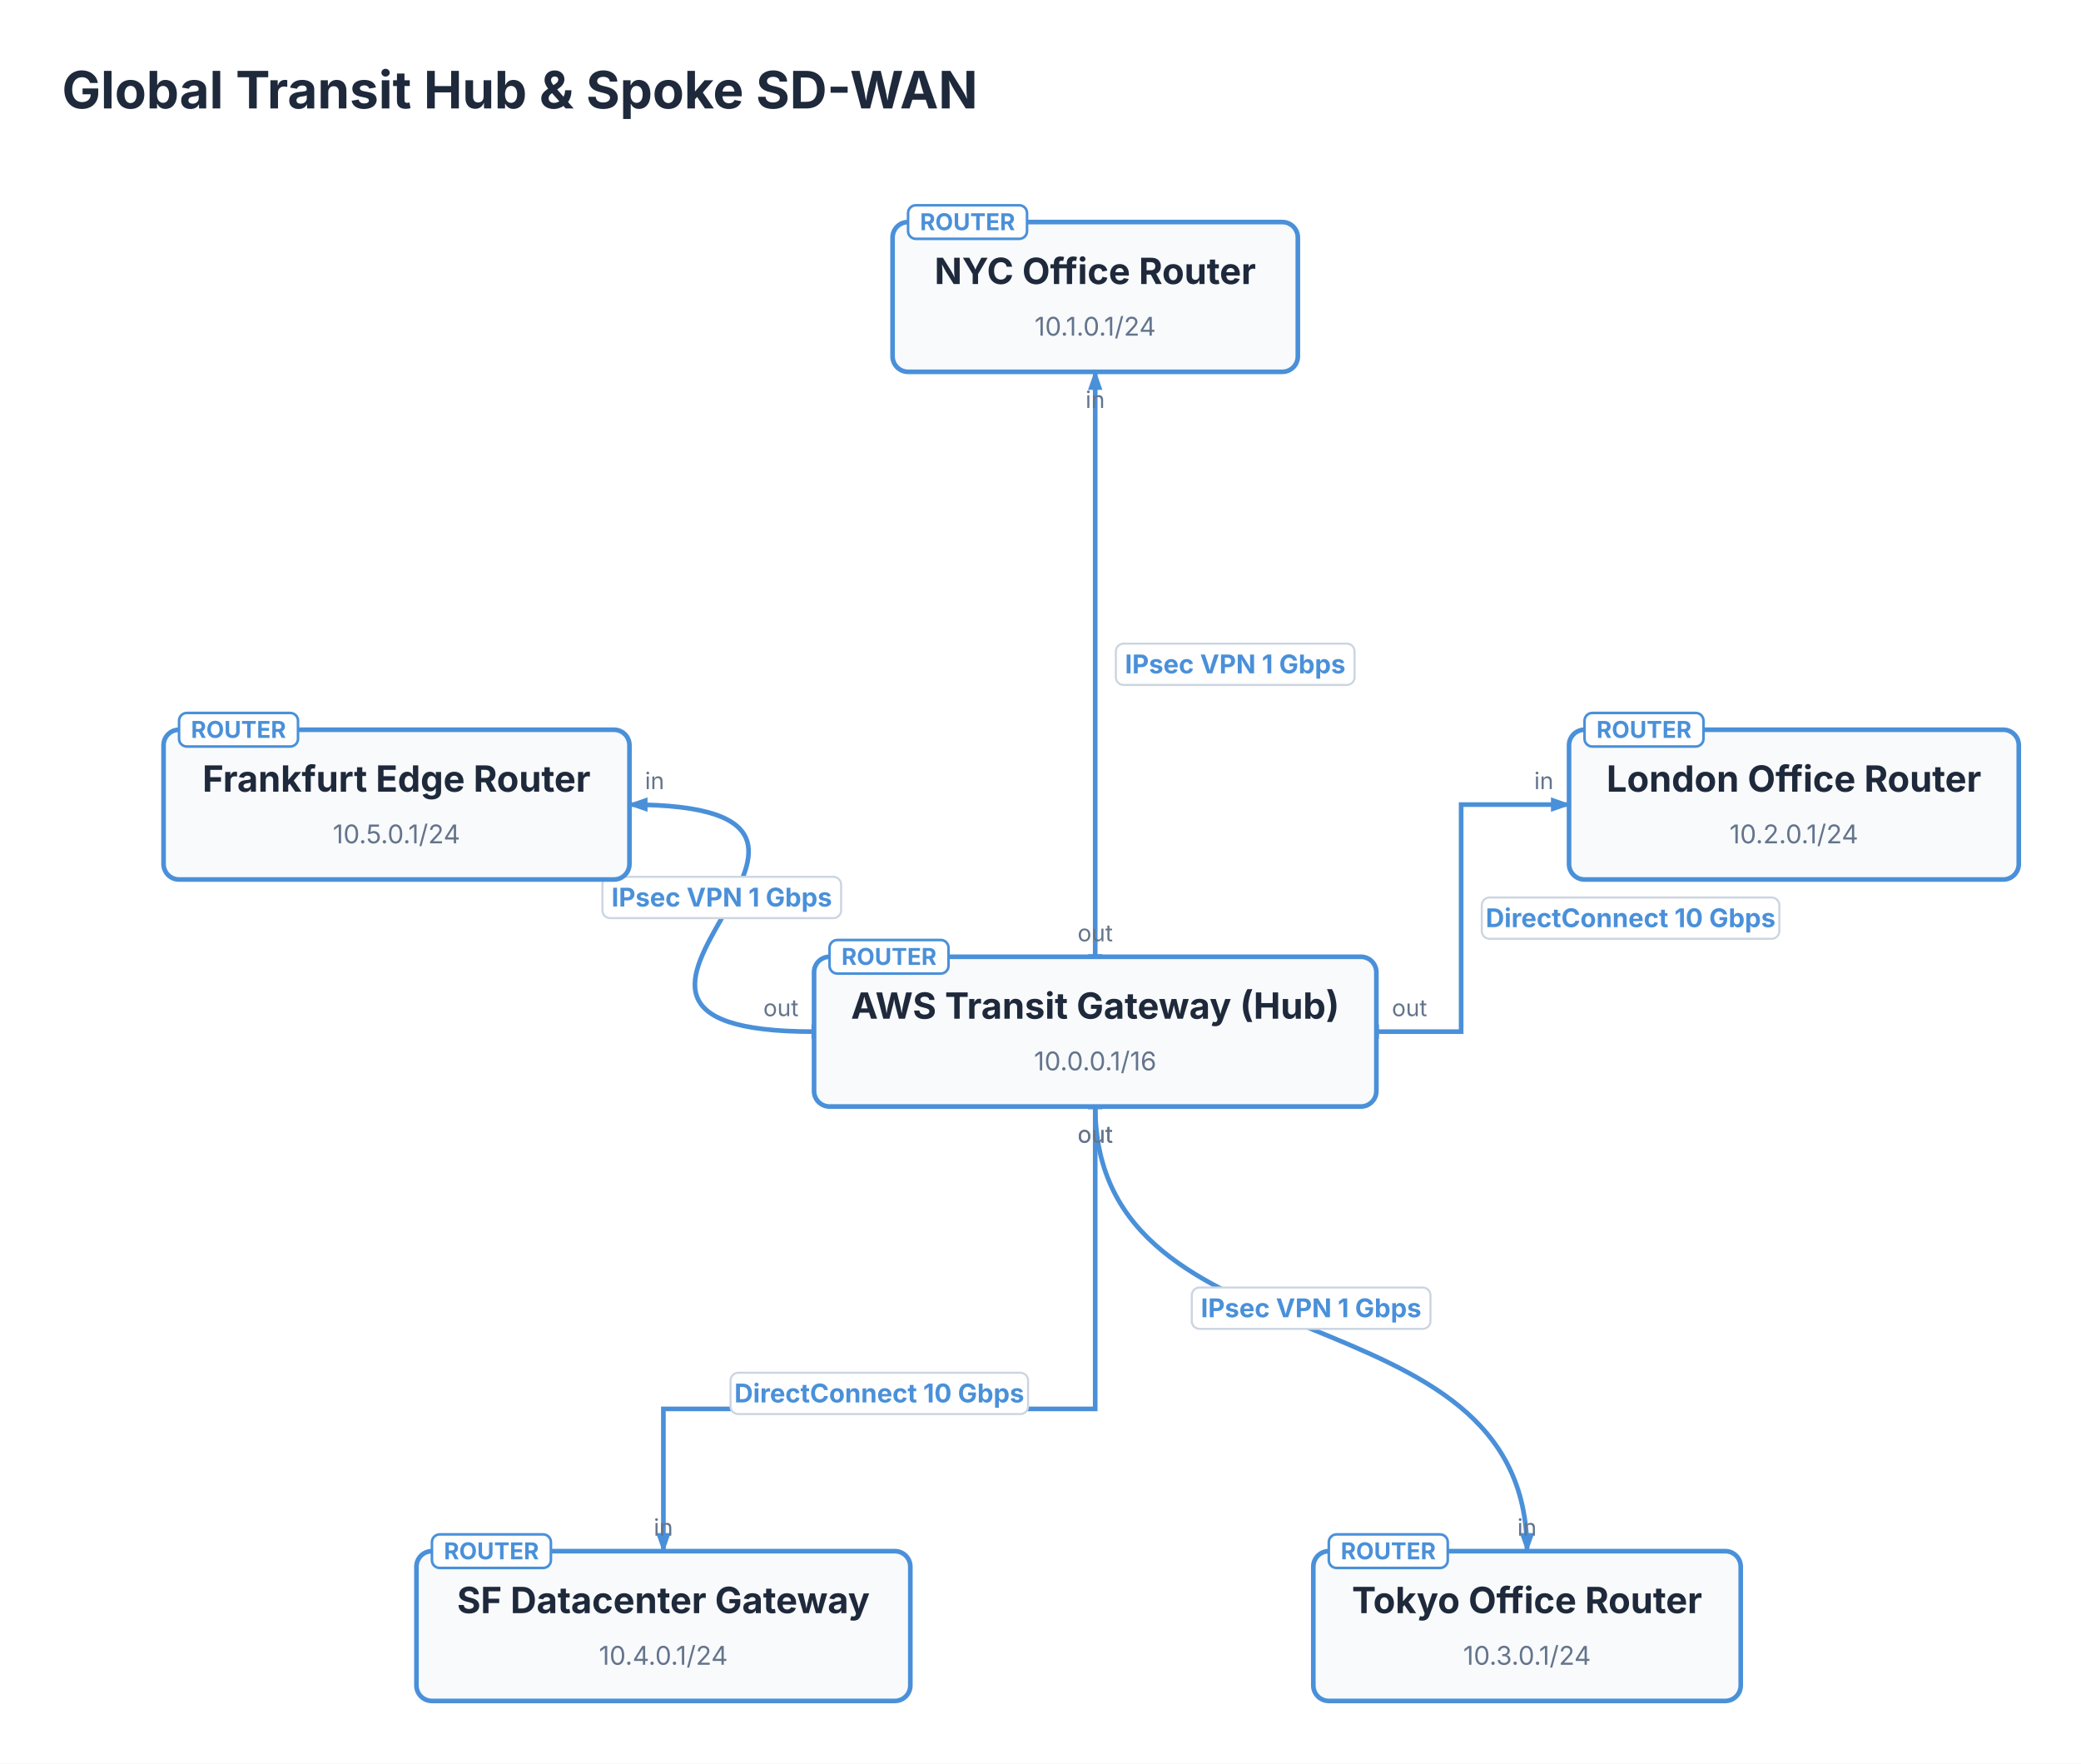
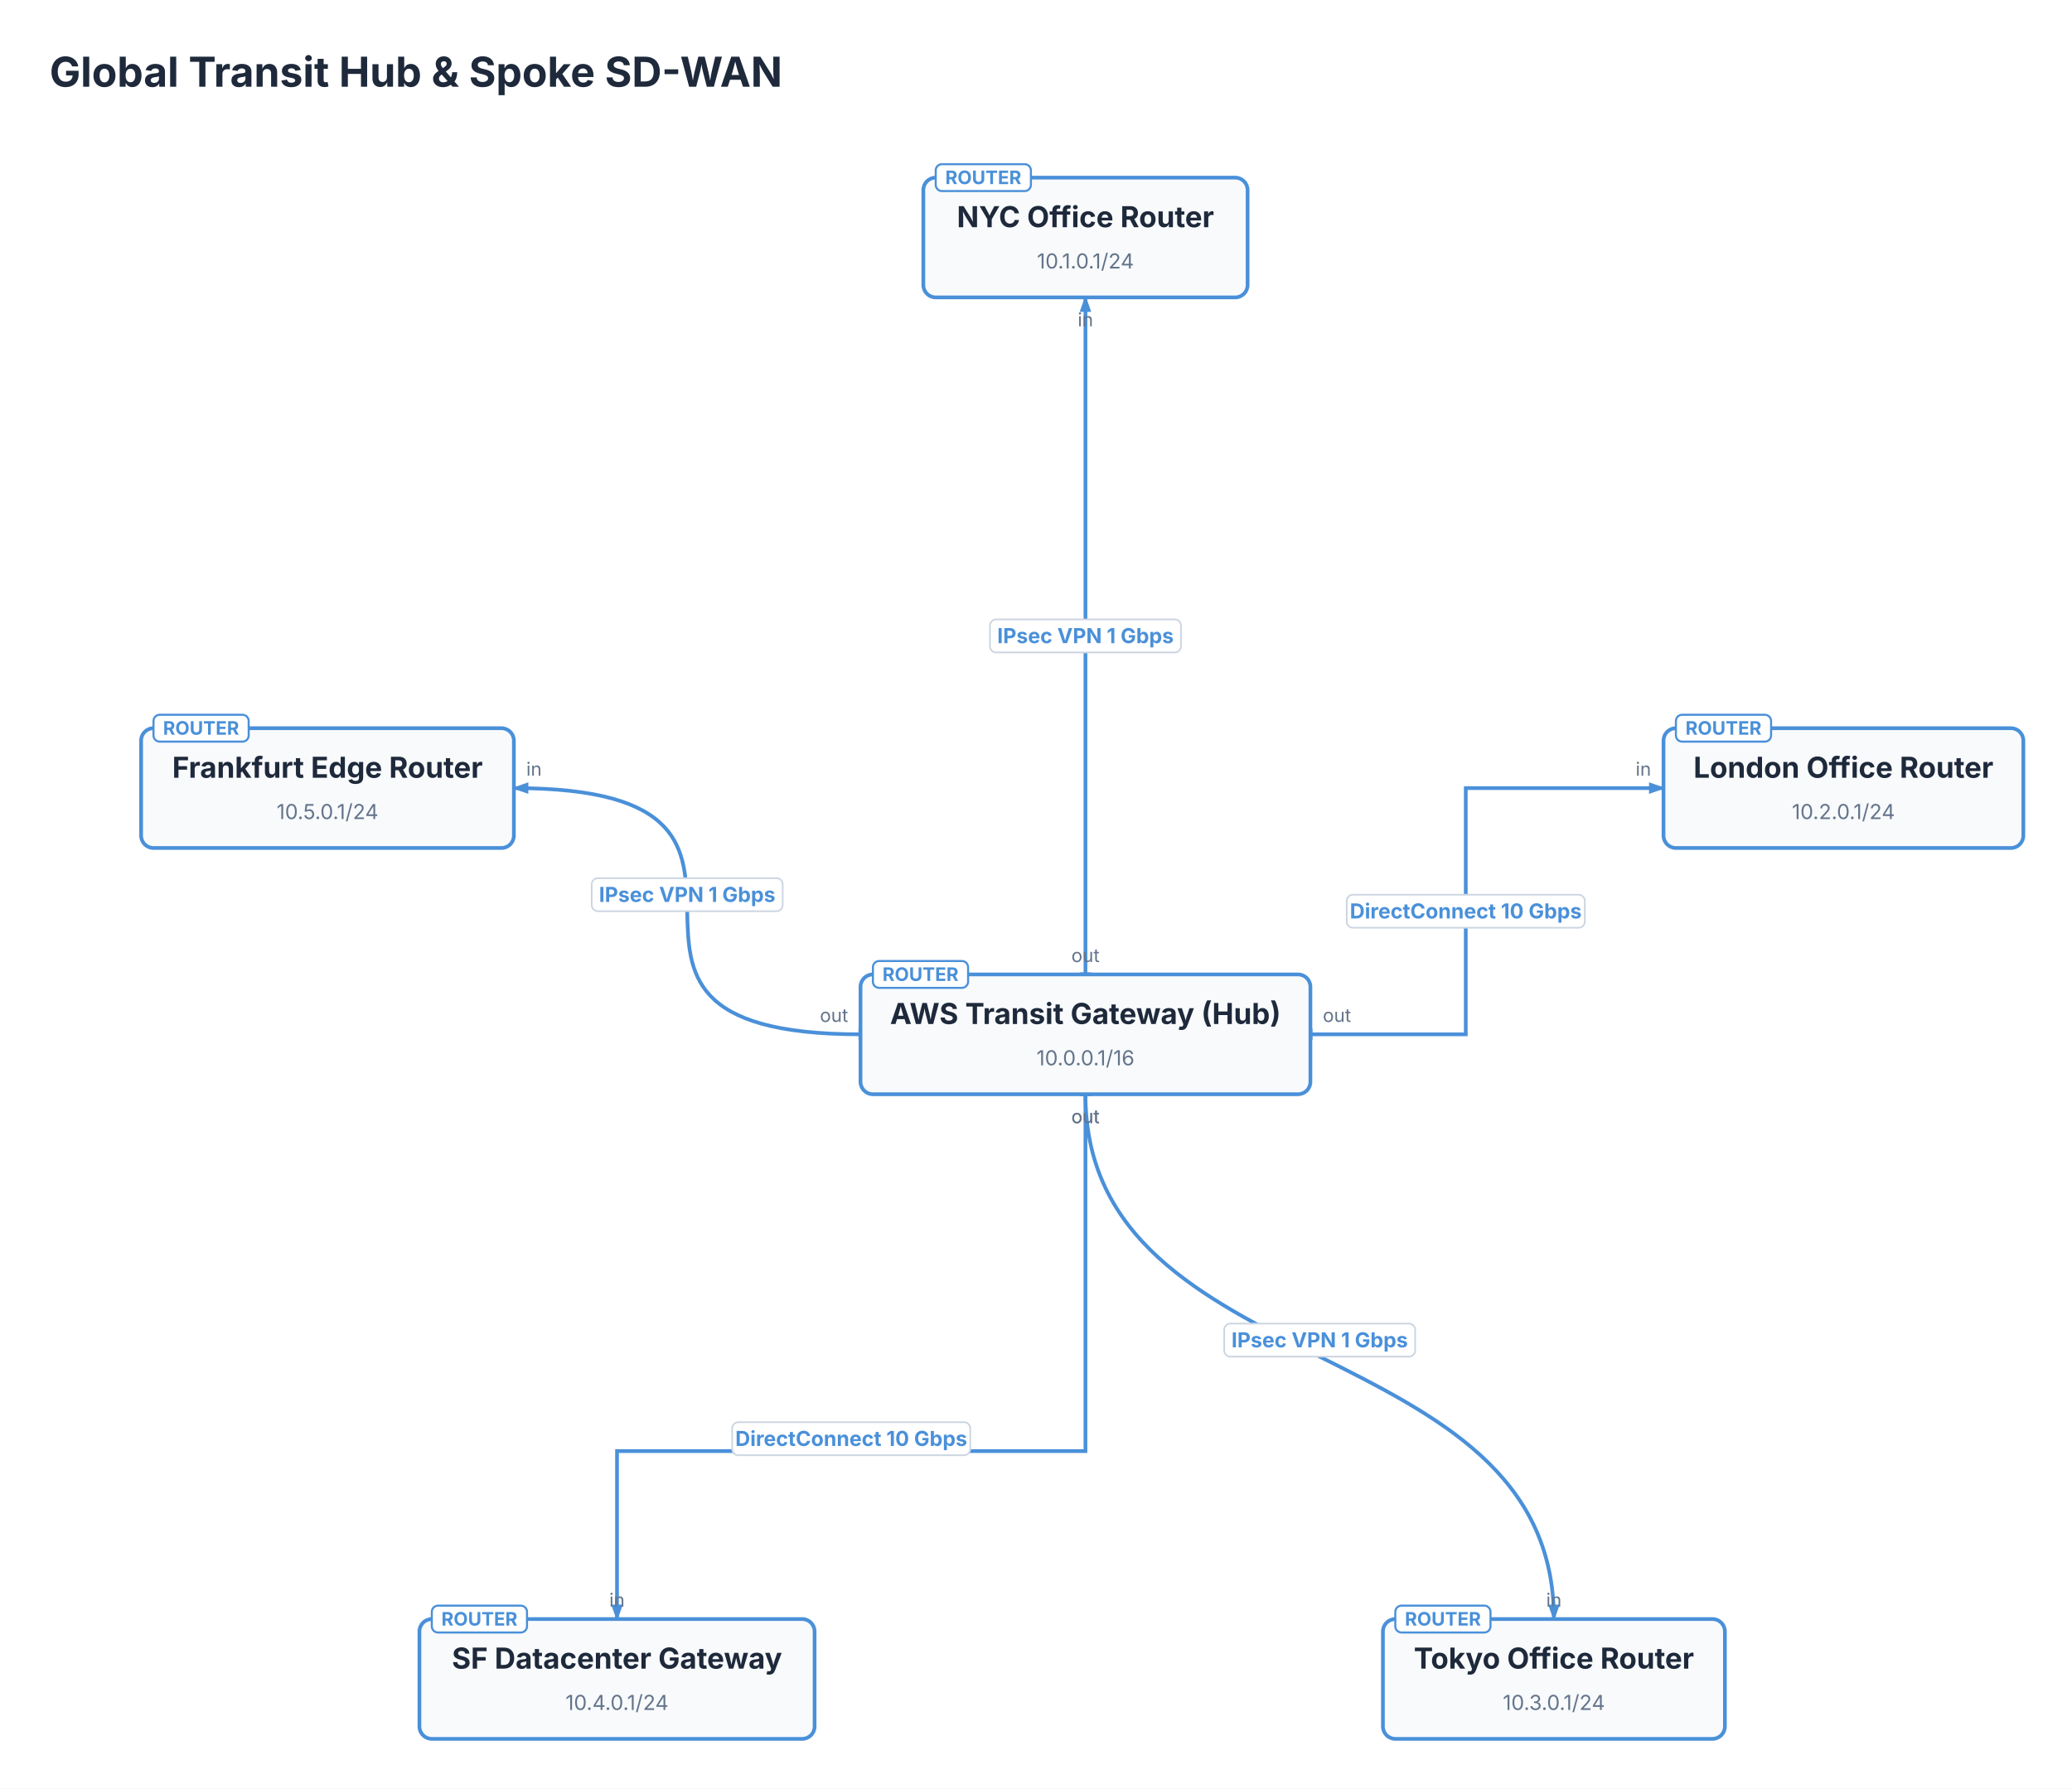
- <svg xmlns="http://www.w3.org/2000/svg" viewBox="0 0 806 683" width="806" height="683">
+ <svg xmlns="http://www.w3.org/2000/svg" viewBox="0 0 1003 866" width="1003" height="866">
  <defs>
    <marker id="topo-arrow" markerWidth="8" markerHeight="5.6" refX="7" refY="2.8" orient="auto" markerUnits="userSpaceOnUse">
      <polygon points="0 0, 8 2.8, 0 5.6" fill="#4A90D9" />
    </marker>
    <marker id="topo-arrow-start" markerWidth="8" markerHeight="5.6" refX="1" refY="2.8" orient="auto-start-reverse" markerUnits="userSpaceOnUse">
      <polygon points="0 0, 8 2.8, 0 5.6" fill="#4A90D9" />
    </marker>
  </defs>
-   <rect x="0" y="0" width="806" height="683" fill="#FFFFFF" />
+   <rect x="0" y="0" width="1003" height="866" fill="#FFFFFF" />
  <text x="24" y="42" font-size="20" font-family="Inter, system-ui, -apple-system, sans-serif" fill="#1E293B" font-weight="bold">Global Transit Hub &amp; Spoke SD-WAN</text>
-   <path d="M 424.19 370.54 L 424.19 144" stroke="#4A90D9" stroke-width="1.8" fill="none" marker-end="url(#topo-arrow)" marker-start="url(#topo-arrow-start)" />
-   <text x="424.189" y="364.542" font-size="9" font-family="Inter, system-ui, -apple-system, sans-serif" fill="#64748B" text-anchor="middle">out</text>
-   <text x="424.189" y="158" font-size="9" font-family="Inter, system-ui, -apple-system, sans-serif" fill="#64748B" text-anchor="middle">in</text>
-   <rect x="432.19" y="249.27" width="92.45" height="16" fill="#FFFFFF" stroke="#CBD5E1" stroke-width="0.8" rx="3" />
-   <text x="478.41" y="260.77" font-size="10" font-family="Inter, system-ui, -apple-system, sans-serif" fill="#4A90D9" text-anchor="middle" font-weight="bold">IPsec VPN 1 Gbps</text>
-   <path d="M 533.08 399.54 L 565.92 399.54 L 565.92 311.61 L 607.71 311.61" stroke="#4A90D9" stroke-width="1.8" fill="none" marker-end="url(#topo-arrow)" marker-start="url(#topo-arrow-start)" />
-   <text x="539.084" y="393.542" font-size="9" font-family="Inter, system-ui, -apple-system, sans-serif" fill="#64748B" text-anchor="start">out</text>
-   <text x="601.71" y="305.614" font-size="9" font-family="Inter, system-ui, -apple-system, sans-serif" fill="#64748B" text-anchor="end">in</text>
-   <rect x="573.92" y="347.58" width="115.25" height="16" fill="#FFFFFF" stroke="#CBD5E1" stroke-width="0.8" rx="3" />
-   <text x="631.55" y="359.08" font-size="10" font-family="Inter, system-ui, -apple-system, sans-serif" fill="#4A90D9" text-anchor="middle" font-weight="bold">DirectConnect 10 Gbps</text>
-   <path d="M 424.19 428.54 C 424.19 532.13, 591.44 497.15, 591.44 600.74" stroke="#4A90D9" stroke-width="1.8" fill="none" marker-end="url(#topo-arrow)" marker-start="url(#topo-arrow-start)" />
-   <text x="424.189" y="442.542" font-size="9" font-family="Inter, system-ui, -apple-system, sans-serif" fill="#64748B" text-anchor="middle">out</text>
-   <text x="591.438" y="594.741" font-size="9" font-family="Inter, system-ui, -apple-system, sans-serif" fill="#64748B" text-anchor="middle">in</text>
-   <rect x="461.59" y="498.64" width="92.45" height="16" fill="#FFFFFF" stroke="#CBD5E1" stroke-width="0.8" rx="3" />
-   <text x="507.81" y="510.14" font-size="10" font-family="Inter, system-ui, -apple-system, sans-serif" fill="#4A90D9" text-anchor="middle" font-weight="bold">IPsec VPN 1 Gbps</text>
-   <path d="M 424.19 428.54 L 424.19 545.64 L 256.94 545.64 L 256.94 600.74" stroke="#4A90D9" stroke-width="1.8" fill="none" marker-end="url(#topo-arrow)" marker-start="url(#topo-arrow-start)" />
-   <text x="424.189" y="442.542" font-size="9" font-family="Inter, system-ui, -apple-system, sans-serif" fill="#64748B" text-anchor="middle">out</text>
-   <text x="256.939" y="594.741" font-size="9" font-family="Inter, system-ui, -apple-system, sans-serif" fill="#64748B" text-anchor="middle">in</text>
-   <rect x="282.94" y="531.64" width="115.25" height="16" fill="#FFFFFF" stroke="#CBD5E1" stroke-width="0.8" rx="3" />
-   <text x="340.56" y="543.14" font-size="10" font-family="Inter, system-ui, -apple-system, sans-serif" fill="#4A90D9" text-anchor="middle" font-weight="bold">DirectConnect 10 Gbps</text>
-   <path d="M 315.29 399.54 C 193.52 399.54, 365.58 311.61, 243.8 311.61" stroke="#4A90D9" stroke-width="1.8" fill="none" marker-end="url(#topo-arrow)" marker-start="url(#topo-arrow-start)" />
-   <text x="309.294" y="393.542" font-size="9" font-family="Inter, system-ui, -apple-system, sans-serif" fill="#64748B" text-anchor="end">out</text>
-   <text x="249.799" y="305.614" font-size="9" font-family="Inter, system-ui, -apple-system, sans-serif" fill="#64748B" text-anchor="start">in</text>
-   <rect x="233.32" y="339.58" width="92.45" height="16" fill="#FFFFFF" stroke="#CBD5E1" stroke-width="0.8" rx="3" />
-   <text x="279.55" y="351.08" font-size="10" font-family="Inter, system-ui, -apple-system, sans-serif" fill="#4A90D9" text-anchor="middle" font-weight="bold">IPsec VPN 1 Gbps</text>
-   <rect x="315.294" y="370.542" width="217.79" height="58" fill="#F8FAFC" stroke="#4A90D9" stroke-width="1.8" rx="6" />
-   <rect x="321.294" y="364.042" width="46.075" height="13" fill="#FFFFFF" stroke="#4A90D9" stroke-width="1" rx="3" />
-   <text x="344.332" y="373.692" font-size="9" font-family="Inter, system-ui, -apple-system, sans-serif" fill="#4A90D9" text-anchor="middle" font-weight="bold">ROUTER</text>
-   <text x="424.19" y="394.54" font-size="14" font-family="Inter, system-ui, -apple-system, sans-serif" fill="#1E293B" text-anchor="middle" font-weight="bold">AWS Transit Gateway (Hub)</text>
-   <text x="424.19" y="414.54" font-size="10" font-family="Inter, system-ui, -apple-system, sans-serif" fill="#64748B" text-anchor="middle">10.0.0.1/16</text>
-   <rect x="345.707" y="86" width="156.964" height="58" fill="#F8FAFC" stroke="#4A90D9" stroke-width="1.8" rx="6" />
-   <rect x="351.707" y="79.5" width="46.075" height="13" fill="#FFFFFF" stroke="#4A90D9" stroke-width="1" rx="3" />
-   <text x="374.744" y="89.15" font-size="9" font-family="Inter, system-ui, -apple-system, sans-serif" fill="#4A90D9" text-anchor="middle" font-weight="bold">ROUTER</text>
-   <text x="424.19" y="110" font-size="14" font-family="Inter, system-ui, -apple-system, sans-serif" fill="#1E293B" text-anchor="middle" font-weight="bold">NYC Office Router</text>
-   <text x="424.19" y="130" font-size="10" font-family="Inter, system-ui, -apple-system, sans-serif" fill="#64748B" text-anchor="middle">10.1.0.1/24</text>
-   <rect x="607.71" y="282.614" width="174.189" height="58" fill="#F8FAFC" stroke="#4A90D9" stroke-width="1.8" rx="6" />
-   <rect x="613.71" y="276.114" width="46.075" height="13" fill="#FFFFFF" stroke="#4A90D9" stroke-width="1" rx="3" />
-   <text x="636.748" y="285.764" font-size="9" font-family="Inter, system-ui, -apple-system, sans-serif" fill="#4A90D9" text-anchor="middle" font-weight="bold">ROUTER</text>
-   <text x="694.8" y="306.61" font-size="14" font-family="Inter, system-ui, -apple-system, sans-serif" fill="#1E293B" text-anchor="middle" font-weight="bold">London Office Router</text>
-   <text x="694.8" y="326.61" font-size="10" font-family="Inter, system-ui, -apple-system, sans-serif" fill="#64748B" text-anchor="middle">10.2.0.1/24</text>
-   <rect x="508.664" y="600.741" width="165.549" height="58" fill="#F8FAFC" stroke="#4A90D9" stroke-width="1.8" rx="6" />
-   <rect x="514.664" y="594.241" width="46.075" height="13" fill="#FFFFFF" stroke="#4A90D9" stroke-width="1" rx="3" />
-   <text x="537.702" y="603.891" font-size="9" font-family="Inter, system-ui, -apple-system, sans-serif" fill="#4A90D9" text-anchor="middle" font-weight="bold">ROUTER</text>
-   <text x="591.44" y="624.74" font-size="14" font-family="Inter, system-ui, -apple-system, sans-serif" fill="#1E293B" text-anchor="middle" font-weight="bold">Tokyo Office Router</text>
-   <text x="591.44" y="644.74" font-size="10" font-family="Inter, system-ui, -apple-system, sans-serif" fill="#64748B" text-anchor="middle">10.3.0.1/24</text>
-   <rect x="161.292" y="600.741" width="191.294" height="58" fill="#F8FAFC" stroke="#4A90D9" stroke-width="1.8" rx="6" />
-   <rect x="167.292" y="594.241" width="46.075" height="13" fill="#FFFFFF" stroke="#4A90D9" stroke-width="1" rx="3" />
-   <text x="190.33" y="603.891" font-size="9" font-family="Inter, system-ui, -apple-system, sans-serif" fill="#4A90D9" text-anchor="middle" font-weight="bold">ROUTER</text>
-   <text x="256.94" y="624.74" font-size="14" font-family="Inter, system-ui, -apple-system, sans-serif" fill="#1E293B" text-anchor="middle" font-weight="bold">SF Datacenter Gateway</text>
-   <text x="256.94" y="644.74" font-size="10" font-family="Inter, system-ui, -apple-system, sans-serif" fill="#64748B" text-anchor="middle">10.4.0.1/24</text>
-   <rect x="63.348" y="282.614" width="180.451" height="58" fill="#F8FAFC" stroke="#4A90D9" stroke-width="1.8" rx="6" />
-   <rect x="69.348" y="276.114" width="46.075" height="13" fill="#FFFFFF" stroke="#4A90D9" stroke-width="1" rx="3" />
-   <text x="92.386" y="285.764" font-size="9" font-family="Inter, system-ui, -apple-system, sans-serif" fill="#4A90D9" text-anchor="middle" font-weight="bold">ROUTER</text>
-   <text x="153.57" y="306.61" font-size="14" font-family="Inter, system-ui, -apple-system, sans-serif" fill="#1E293B" text-anchor="middle" font-weight="bold">Frankfurt Edge Router</text>
-   <text x="153.57" y="326.61" font-size="10" font-family="Inter, system-ui, -apple-system, sans-serif" fill="#64748B" text-anchor="middle">10.5.0.1/24</text>
+   <path d="M 525.44 471.8 L 525.44 144" stroke="#4A90D9" stroke-width="1.8" fill="none" marker-end="url(#topo-arrow)" marker-start="url(#topo-arrow-start)" />
+   <text x="525.443" y="465.796" font-size="9" font-family="Inter, system-ui, -apple-system, sans-serif" fill="#64748B" text-anchor="middle">out</text>
+   <text x="525.443" y="158" font-size="9" font-family="Inter, system-ui, -apple-system, sans-serif" fill="#64748B" text-anchor="middle">in</text>
+   <rect x="479.22" y="299.9" width="92.45" height="16" fill="#FFFFFF" stroke="#CBD5E1" stroke-width="0.8" rx="3" />
+   <text x="525.44" y="311.4" font-size="10" font-family="Inter, system-ui, -apple-system, sans-serif" fill="#4A90D9" text-anchor="middle" font-weight="bold">IPsec VPN 1 Gbps</text>
+   <path d="M 634.34 500.8 L 709.54 500.8 L 709.54 381.58 L 805.26 381.58" stroke="#4A90D9" stroke-width="1.8" fill="none" marker-end="url(#topo-arrow)" marker-start="url(#topo-arrow-start)" />
+   <text x="640.338" y="494.796" font-size="9" font-family="Inter, system-ui, -apple-system, sans-serif" fill="#64748B" text-anchor="start">out</text>
+   <text x="799.262" y="375.578" font-size="9" font-family="Inter, system-ui, -apple-system, sans-serif" fill="#64748B" text-anchor="end">in</text>
+   <rect x="651.92" y="433.19" width="115.25" height="16" fill="#FFFFFF" stroke="#CBD5E1" stroke-width="0.8" rx="3" />
+   <text x="709.54" y="444.69" font-size="10" font-family="Inter, system-ui, -apple-system, sans-serif" fill="#4A90D9" text-anchor="middle" font-weight="bold">DirectConnect 10 Gbps</text>
+   <path d="M 525.44 529.8 C 525.44 670.25, 752.21 643.46, 752.21 783.91" stroke="#4A90D9" stroke-width="1.8" fill="none" marker-end="url(#topo-arrow)" marker-start="url(#topo-arrow-start)" />
+   <text x="525.443" y="543.796" font-size="9" font-family="Inter, system-ui, -apple-system, sans-serif" fill="#64748B" text-anchor="middle">out</text>
+   <text x="752.208" y="777.912" font-size="9" font-family="Inter, system-ui, -apple-system, sans-serif" fill="#64748B" text-anchor="middle">in</text>
+   <rect x="592.6" y="640.85" width="92.45" height="16" fill="#FFFFFF" stroke="#CBD5E1" stroke-width="0.8" rx="3" />
+   <text x="638.83" y="652.35" font-size="10" font-family="Inter, system-ui, -apple-system, sans-serif" fill="#4A90D9" text-anchor="middle" font-weight="bold">IPsec VPN 1 Gbps</text>
+   <path d="M 525.44 529.8 L 525.44 702.59 L 298.68 702.59 L 298.68 783.91" stroke="#4A90D9" stroke-width="1.8" fill="none" marker-end="url(#topo-arrow)" marker-start="url(#topo-arrow-start)" />
+   <text x="525.443" y="543.796" font-size="9" font-family="Inter, system-ui, -apple-system, sans-serif" fill="#64748B" text-anchor="middle">out</text>
+   <text x="298.678" y="777.912" font-size="9" font-family="Inter, system-ui, -apple-system, sans-serif" fill="#64748B" text-anchor="middle">in</text>
+   <rect x="354.43" y="688.59" width="115.25" height="16" fill="#FFFFFF" stroke="#CBD5E1" stroke-width="0.8" rx="3" />
+   <text x="412.06" y="700.09" font-size="10" font-family="Inter, system-ui, -apple-system, sans-serif" fill="#4A90D9" text-anchor="middle" font-weight="bold">DirectConnect 10 Gbps</text>
+   <path d="M 416.55 500.8 C 251.44 500.8, 413.87 381.58, 248.75 381.58" stroke="#4A90D9" stroke-width="1.8" fill="none" marker-end="url(#topo-arrow)" marker-start="url(#topo-arrow-start)" />
+   <text x="410.548" y="494.796" font-size="9" font-family="Inter, system-ui, -apple-system, sans-serif" fill="#64748B" text-anchor="end">out</text>
+   <text x="254.755" y="375.578" font-size="9" font-family="Inter, system-ui, -apple-system, sans-serif" fill="#64748B" text-anchor="start">in</text>
+   <rect x="286.43" y="425.19" width="92.45" height="16" fill="#FFFFFF" stroke="#CBD5E1" stroke-width="0.8" rx="3" />
+   <text x="332.65" y="436.69" font-size="10" font-family="Inter, system-ui, -apple-system, sans-serif" fill="#4A90D9" text-anchor="middle" font-weight="bold">IPsec VPN 1 Gbps</text>
+   <rect x="416.548" y="471.796" width="217.79" height="58" fill="#F8FAFC" stroke="#4A90D9" stroke-width="1.8" rx="6" />
+   <rect x="422.548" y="465.296" width="46.075" height="13" fill="#FFFFFF" stroke="#4A90D9" stroke-width="1" rx="3" />
+   <text x="445.586" y="474.946" font-size="9" font-family="Inter, system-ui, -apple-system, sans-serif" fill="#4A90D9" text-anchor="middle" font-weight="bold">ROUTER</text>
+   <text x="525.44" y="495.8" font-size="14" font-family="Inter, system-ui, -apple-system, sans-serif" fill="#1E293B" text-anchor="middle" font-weight="bold">AWS Transit Gateway (Hub)</text>
+   <text x="525.44" y="515.8" font-size="10" font-family="Inter, system-ui, -apple-system, sans-serif" fill="#64748B" text-anchor="middle">10.0.0.1/16</text>
+   <rect x="446.961" y="86" width="156.964" height="58" fill="#F8FAFC" stroke="#4A90D9" stroke-width="1.8" rx="6" />
+   <rect x="452.961" y="79.5" width="46.075" height="13" fill="#FFFFFF" stroke="#4A90D9" stroke-width="1" rx="3" />
+   <text x="475.998" y="89.15" font-size="9" font-family="Inter, system-ui, -apple-system, sans-serif" fill="#4A90D9" text-anchor="middle" font-weight="bold">ROUTER</text>
+   <text x="525.44" y="110" font-size="14" font-family="Inter, system-ui, -apple-system, sans-serif" fill="#1E293B" text-anchor="middle" font-weight="bold">NYC Office Router</text>
+   <text x="525.44" y="130" font-size="10" font-family="Inter, system-ui, -apple-system, sans-serif" fill="#64748B" text-anchor="middle">10.1.0.1/24</text>
+   <rect x="805.262" y="352.578" width="174.189" height="58" fill="#F8FAFC" stroke="#4A90D9" stroke-width="1.8" rx="6" />
+   <rect x="811.262" y="346.078" width="46.075" height="13" fill="#FFFFFF" stroke="#4A90D9" stroke-width="1" rx="3" />
+   <text x="834.3" y="355.728" font-size="9" font-family="Inter, system-ui, -apple-system, sans-serif" fill="#4A90D9" text-anchor="middle" font-weight="bold">ROUTER</text>
+   <text x="892.36" y="376.58" font-size="14" font-family="Inter, system-ui, -apple-system, sans-serif" fill="#1E293B" text-anchor="middle" font-weight="bold">London Office Router</text>
+   <text x="892.36" y="396.58" font-size="10" font-family="Inter, system-ui, -apple-system, sans-serif" fill="#64748B" text-anchor="middle">10.2.0.1/24</text>
+   <rect x="669.433" y="783.912" width="165.549" height="58" fill="#F8FAFC" stroke="#4A90D9" stroke-width="1.8" rx="6" />
+   <rect x="675.433" y="777.412" width="46.075" height="13" fill="#FFFFFF" stroke="#4A90D9" stroke-width="1" rx="3" />
+   <text x="698.471" y="787.062" font-size="9" font-family="Inter, system-ui, -apple-system, sans-serif" fill="#4A90D9" text-anchor="middle" font-weight="bold">ROUTER</text>
+   <text x="752.21" y="807.91" font-size="14" font-family="Inter, system-ui, -apple-system, sans-serif" fill="#1E293B" text-anchor="middle" font-weight="bold">Tokyo Office Router</text>
+   <text x="752.21" y="827.91" font-size="10" font-family="Inter, system-ui, -apple-system, sans-serif" fill="#64748B" text-anchor="middle">10.3.0.1/24</text>
+   <rect x="203.031" y="783.912" width="191.294" height="58" fill="#F8FAFC" stroke="#4A90D9" stroke-width="1.8" rx="6" />
+   <rect x="209.031" y="777.412" width="46.075" height="13" fill="#FFFFFF" stroke="#4A90D9" stroke-width="1" rx="3" />
+   <text x="232.069" y="787.062" font-size="9" font-family="Inter, system-ui, -apple-system, sans-serif" fill="#4A90D9" text-anchor="middle" font-weight="bold">ROUTER</text>
+   <text x="298.68" y="807.91" font-size="14" font-family="Inter, system-ui, -apple-system, sans-serif" fill="#1E293B" text-anchor="middle" font-weight="bold">SF Datacenter Gateway</text>
+   <text x="298.68" y="827.91" font-size="10" font-family="Inter, system-ui, -apple-system, sans-serif" fill="#64748B" text-anchor="middle">10.4.0.1/24</text>
+   <rect x="68.304" y="352.578" width="180.451" height="58" fill="#F8FAFC" stroke="#4A90D9" stroke-width="1.8" rx="6" />
+   <rect x="74.304" y="346.078" width="46.075" height="13" fill="#FFFFFF" stroke="#4A90D9" stroke-width="1" rx="3" />
+   <text x="97.341" y="355.728" font-size="9" font-family="Inter, system-ui, -apple-system, sans-serif" fill="#4A90D9" text-anchor="middle" font-weight="bold">ROUTER</text>
+   <text x="158.53" y="376.58" font-size="14" font-family="Inter, system-ui, -apple-system, sans-serif" fill="#1E293B" text-anchor="middle" font-weight="bold">Frankfurt Edge Router</text>
+   <text x="158.53" y="396.58" font-size="10" font-family="Inter, system-ui, -apple-system, sans-serif" fill="#64748B" text-anchor="middle">10.5.0.1/24</text>
</svg>
